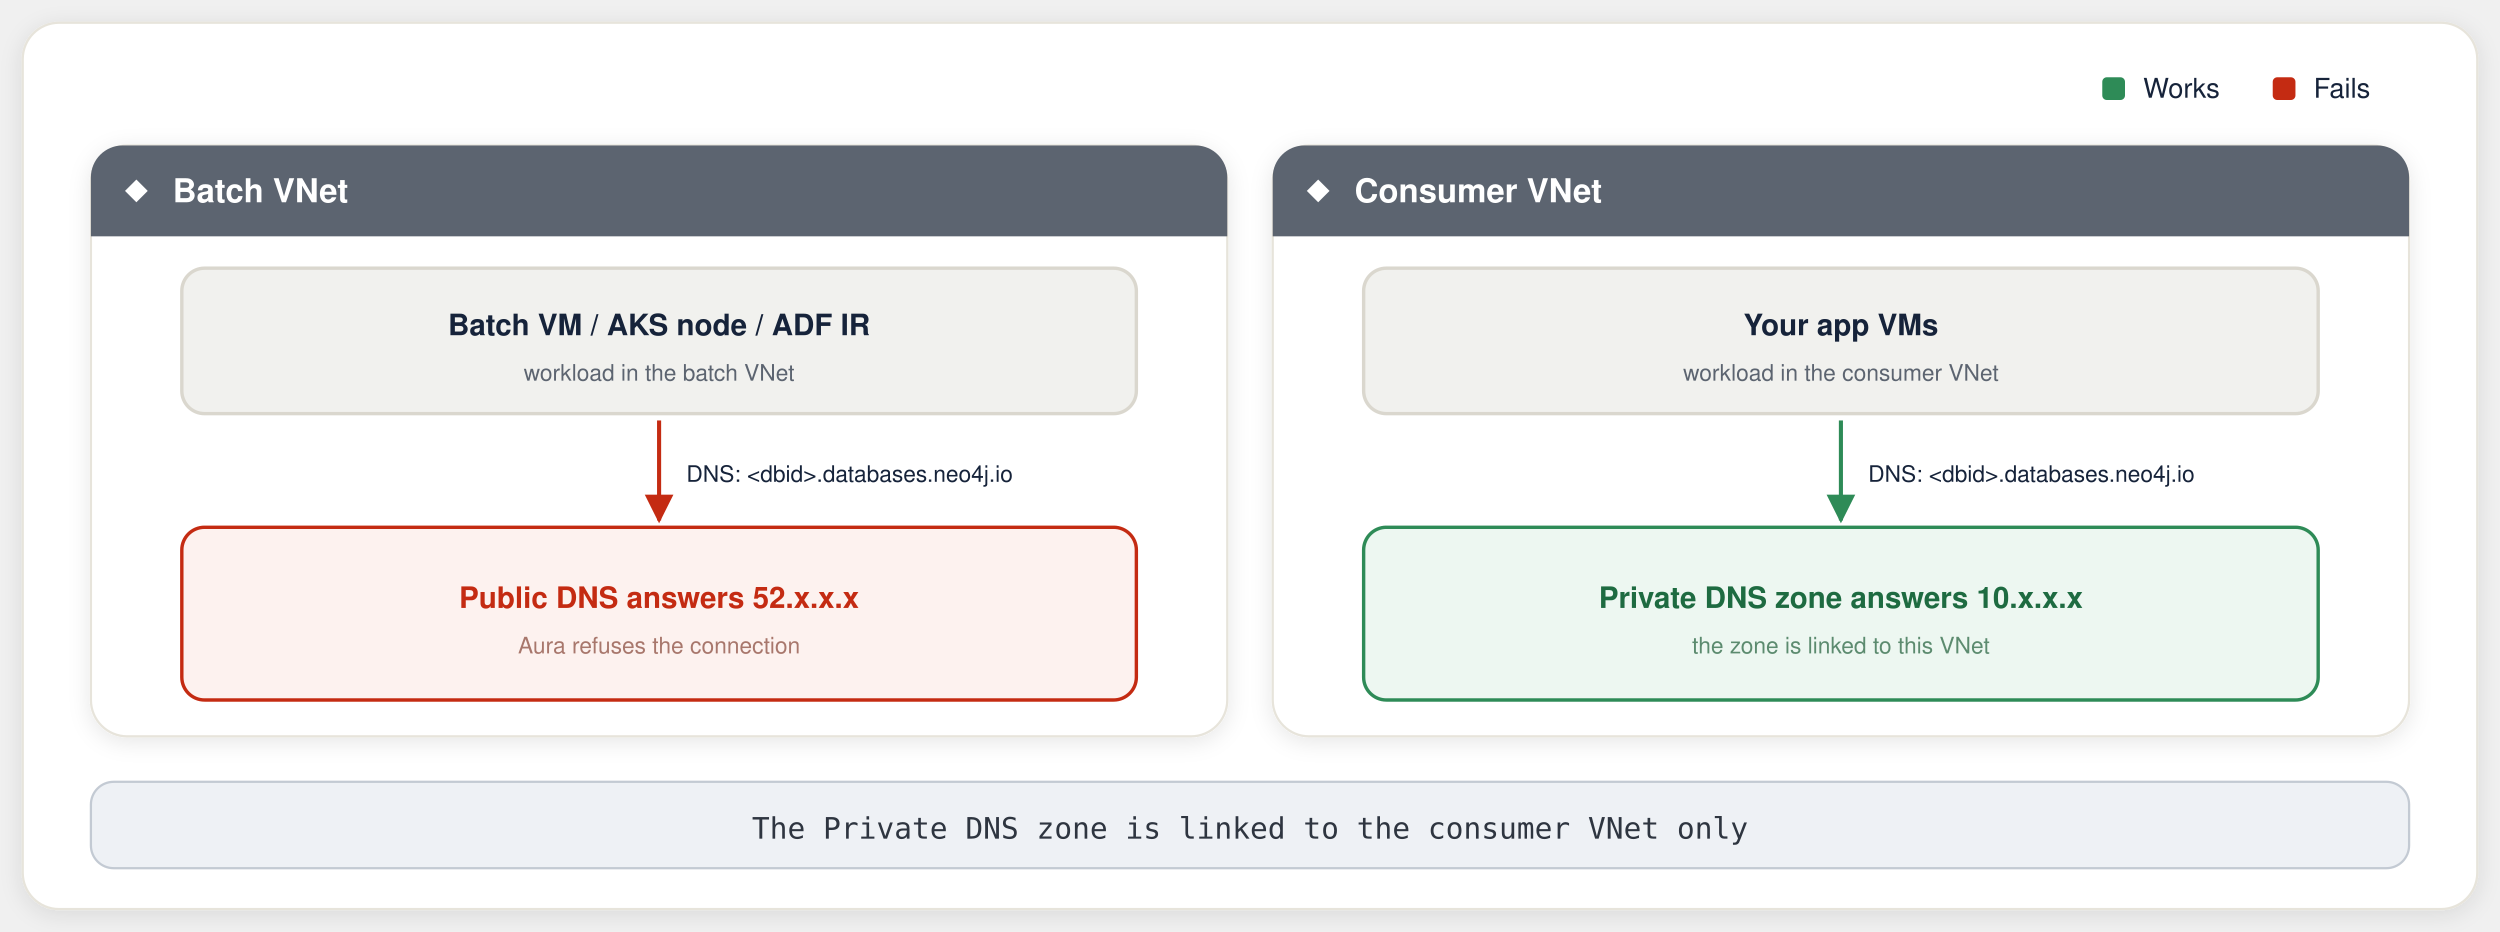
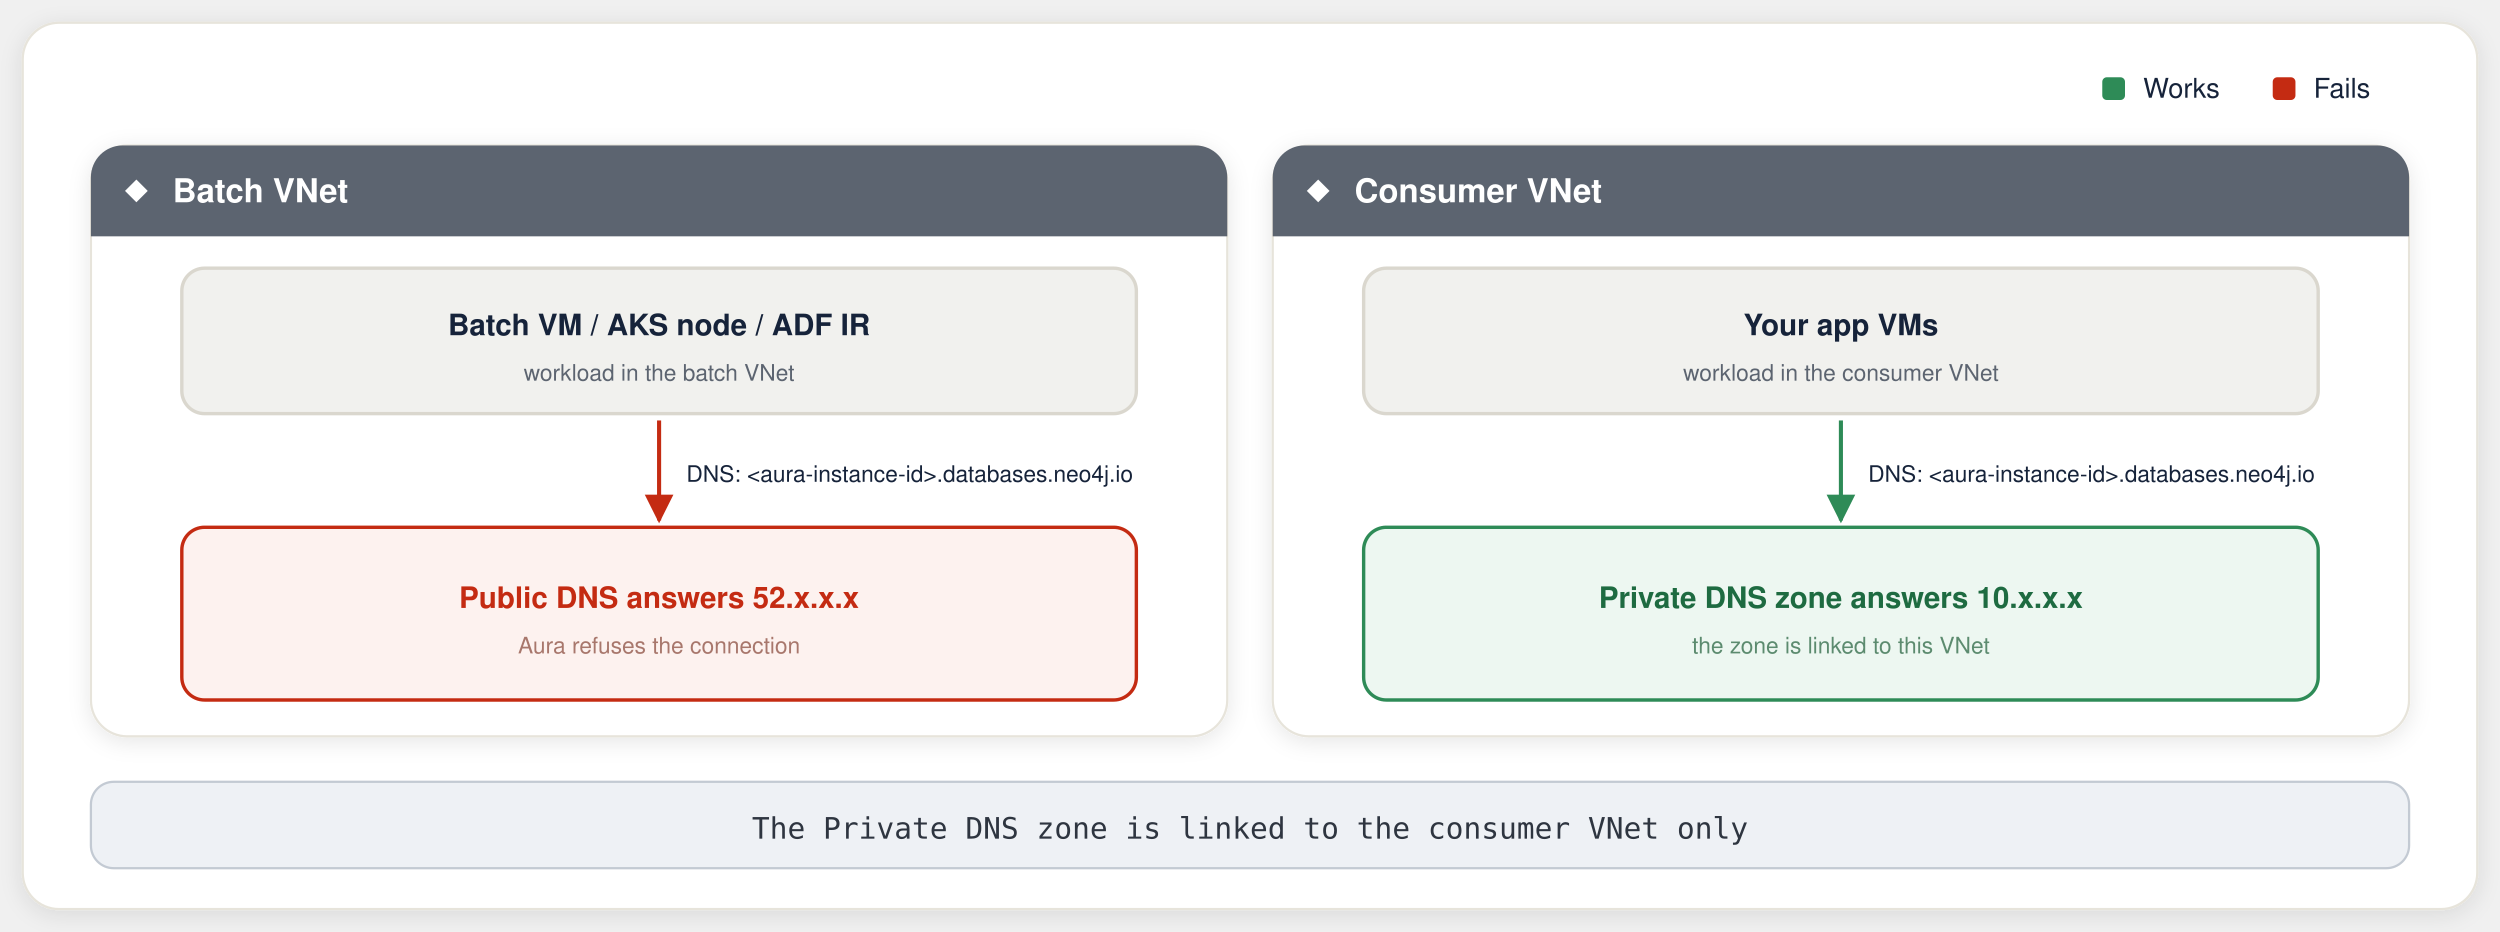
<svg xmlns="http://www.w3.org/2000/svg" width="1100" height="410" viewBox="0 0 1100 410" font-family="'Helvetica Neue', Helvetica, Arial, sans-serif" role="img">
  <defs>
    <marker id="arrow-gray" viewBox="0 0 10 10" refX="9" refY="5" markerWidth="7" markerHeight="7" orient="auto-start-reverse">
      <path d="M0,0 L10,5 L0,10 z" fill="#8A8A8A" />
    </marker>
    <marker id="arrow-dark" viewBox="0 0 10 10" refX="9" refY="5" markerWidth="7" markerHeight="7" orient="auto-start-reverse">
      <path d="M0,0 L10,5 L0,10 z" fill="#5C6470" />
    </marker>
    <marker id="arrow-red" viewBox="0 0 10 10" refX="9" refY="5" markerWidth="7" markerHeight="7" orient="auto-start-reverse">
      <path d="M0,0 L10,5 L0,10 z" fill="#C42B12" />
    </marker>
    <marker id="arrow-blue" viewBox="0 0 10 10" refX="9" refY="5" markerWidth="7" markerHeight="7" orient="auto-start-reverse">
      <path d="M0,0 L10,5 L0,10 z" fill="#2E6DB4" />
    </marker>
    <marker id="arrow-green" viewBox="0 0 10 10" refX="9" refY="5" markerWidth="7" markerHeight="7" orient="auto-start-reverse">
      <path d="M0,0 L10,5 L0,10 z" fill="#2E8B57" />
    </marker>
    <filter id="sh" x="-10%" y="-10%" width="120%" height="130%">
      <feDropShadow dx="0" dy="2" stdDeviation="5" flood-color="#1a1a1a" flood-opacity="0.10" />
    </filter>
  </defs>
  <rect x="10" y="10" width="1080" height="390" rx="16" fill="#FFFFFF" stroke="#E7E4DB" stroke-width="1" filter="url(#sh)" />
  <rect x="1000" y="34" width="10" height="10" rx="2" fill="#C42B12" />
  <text x="1018" y="43" font-size="12" fill="#16233A">Fails</text>
  <rect x="925" y="34" width="10" height="10" rx="2" fill="#2E8B57" />
  <text x="943" y="43" font-size="12" fill="#16233A">Works</text>
  <rect x="40" y="64" width="500" height="260" rx="16" fill="#FFFFFF" stroke="#E7E4DB" stroke-width="1" filter="url(#sh)" />
  <path d="M40,104 V78 a14,14 0 0 1 14,-14 H526 a14,14 0 0 1 14,14 V104 Z" fill="#5C6470" />
  <path d="M60,79 L65,84 L60,89 L55,84 Z" fill="#FFFFFF" />
  <text x="76" y="89" font-size="14.5" fill="#FFFFFF" font-weight="bold">Batch VNet</text>
  <rect x="560" y="64" width="500" height="260" rx="16" fill="#FFFFFF" stroke="#E7E4DB" stroke-width="1" filter="url(#sh)" />
  <path d="M560,104 V78 a14,14 0 0 1 14,-14 H1046 a14,14 0 0 1 14,14 V104 Z" fill="#5C6470" />
  <path d="M580,79 L585,84 L580,89 L575,84 Z" fill="#FFFFFF" />
  <text x="596" y="89" font-size="14.5" fill="#FFFFFF" font-weight="bold">Consumer VNet</text>
  <rect x="80" y="118" width="420" height="64" rx="10" fill="#F1F1EE" stroke="#DAD7CE" stroke-width="1.5" />
  <text x="290.0" y="147.5" font-size="13" fill="#16233A" text-anchor="middle" font-weight="bold">Batch VM / AKS node / ADF IR</text>
  <text x="290.0" y="167.5" font-size="10" fill="#5C6470" text-anchor="middle">workload in the batch VNet</text>
  <path d="M290,185 V229" fill="none" stroke="#C42B12" stroke-width="1.8" marker-end="url(#arrow-red)" />
-   <text x="302" y="212" font-size="10" fill="#16233A">DNS: &lt;dbid&gt;.databases.neo4j.io</text>
+   <text x="302" y="212" font-size="10" fill="#16233A">DNS: &lt;aura-instance-id&gt;.databases.neo4j.io</text>
  <rect x="80" y="232" width="420" height="76" rx="10" fill="#FDF2EF" stroke="#C42B12" stroke-width="1.5" />
  <text x="290.0" y="267.5" font-size="13" fill="#C42B12" text-anchor="middle" font-weight="bold">Public DNS answers 52.x.x.x</text>
  <text x="290.0" y="287.5" font-size="10" fill="#A8776C" text-anchor="middle">Aura refuses the connection</text>
  <rect x="600" y="118" width="420" height="64" rx="10" fill="#F1F1EE" stroke="#DAD7CE" stroke-width="1.5" />
  <text x="810.0" y="147.5" font-size="13" fill="#16233A" text-anchor="middle" font-weight="bold">Your app VMs</text>
  <text x="810.0" y="167.5" font-size="10" fill="#5C6470" text-anchor="middle">workload in the consumer VNet</text>
  <path d="M810,185 V229" fill="none" stroke="#2E8B57" stroke-width="1.8" marker-end="url(#arrow-green)" />
-   <text x="822" y="212" font-size="10" fill="#16233A">DNS: &lt;dbid&gt;.databases.neo4j.io</text>
+   <text x="822" y="212" font-size="10" fill="#16233A">DNS: &lt;aura-instance-id&gt;.databases.neo4j.io</text>
  <rect x="600" y="232" width="420" height="76" rx="10" fill="#EDF7F1" stroke="#2E8B57" stroke-width="1.5" />
  <text x="810.0" y="267.5" font-size="13" fill="#1E6B41" text-anchor="middle" font-weight="bold">Private DNS zone answers 10.x.x.x</text>
  <text x="810.0" y="287.5" font-size="10" fill="#5C8B6F" text-anchor="middle">the zone is linked to this VNet</text>
  <rect x="40" y="344" width="1020" height="38" rx="10" fill="#EEF1F5" stroke="#C3CAD3" stroke-width="1" />
  <text x="550.0" y="369" font-size="13" fill="#2E3540" text-anchor="middle" font-family="Menlo, monospace">The Private DNS zone is linked to the consumer VNet only</text>
</svg>
